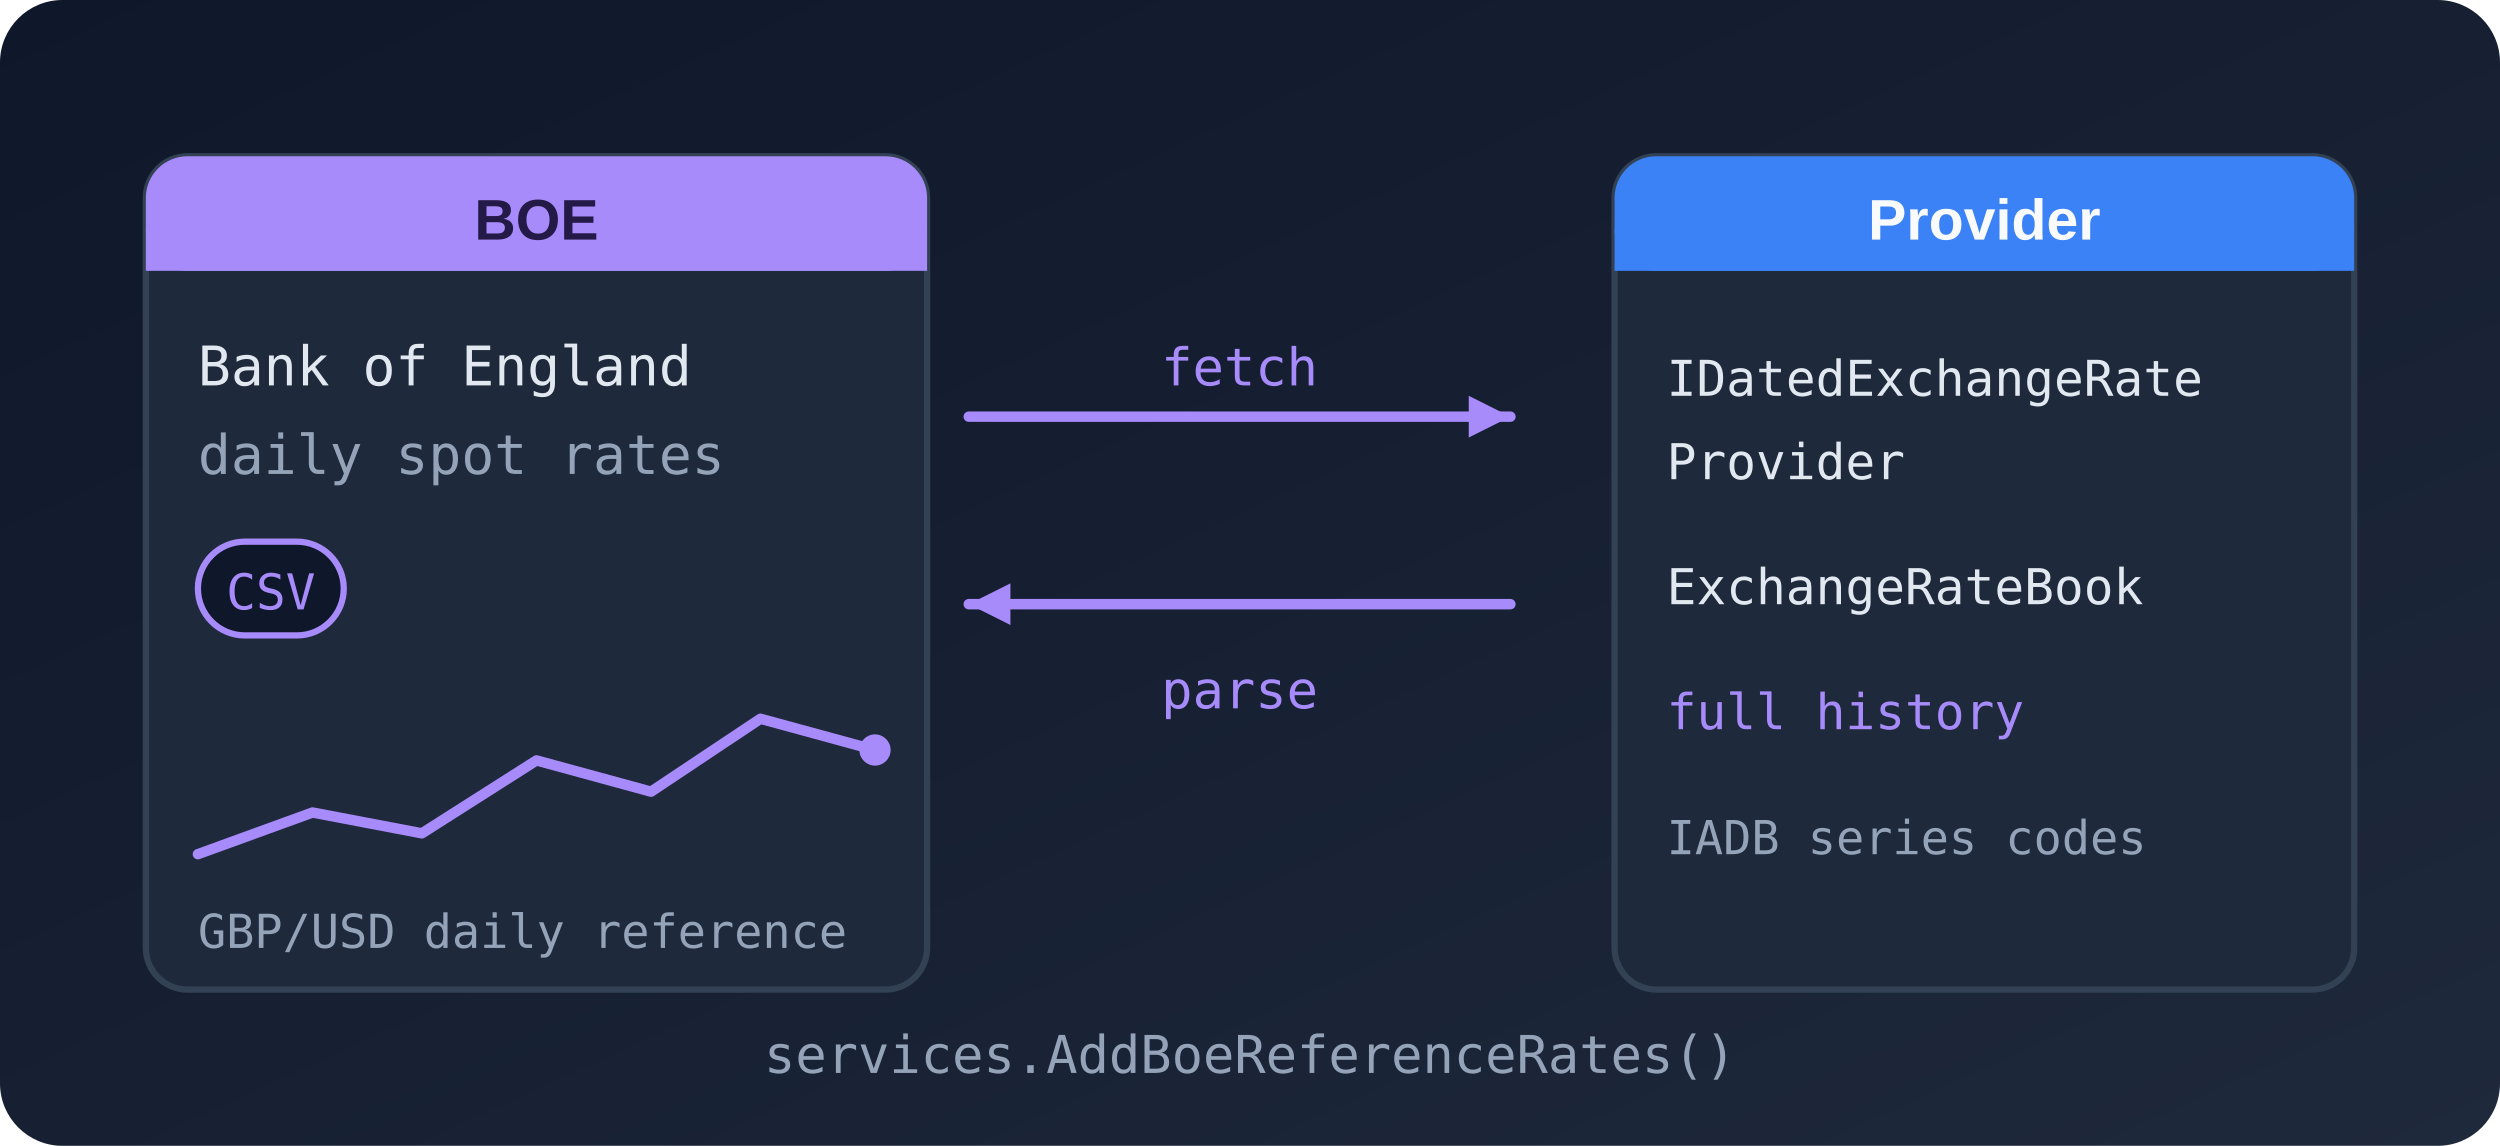
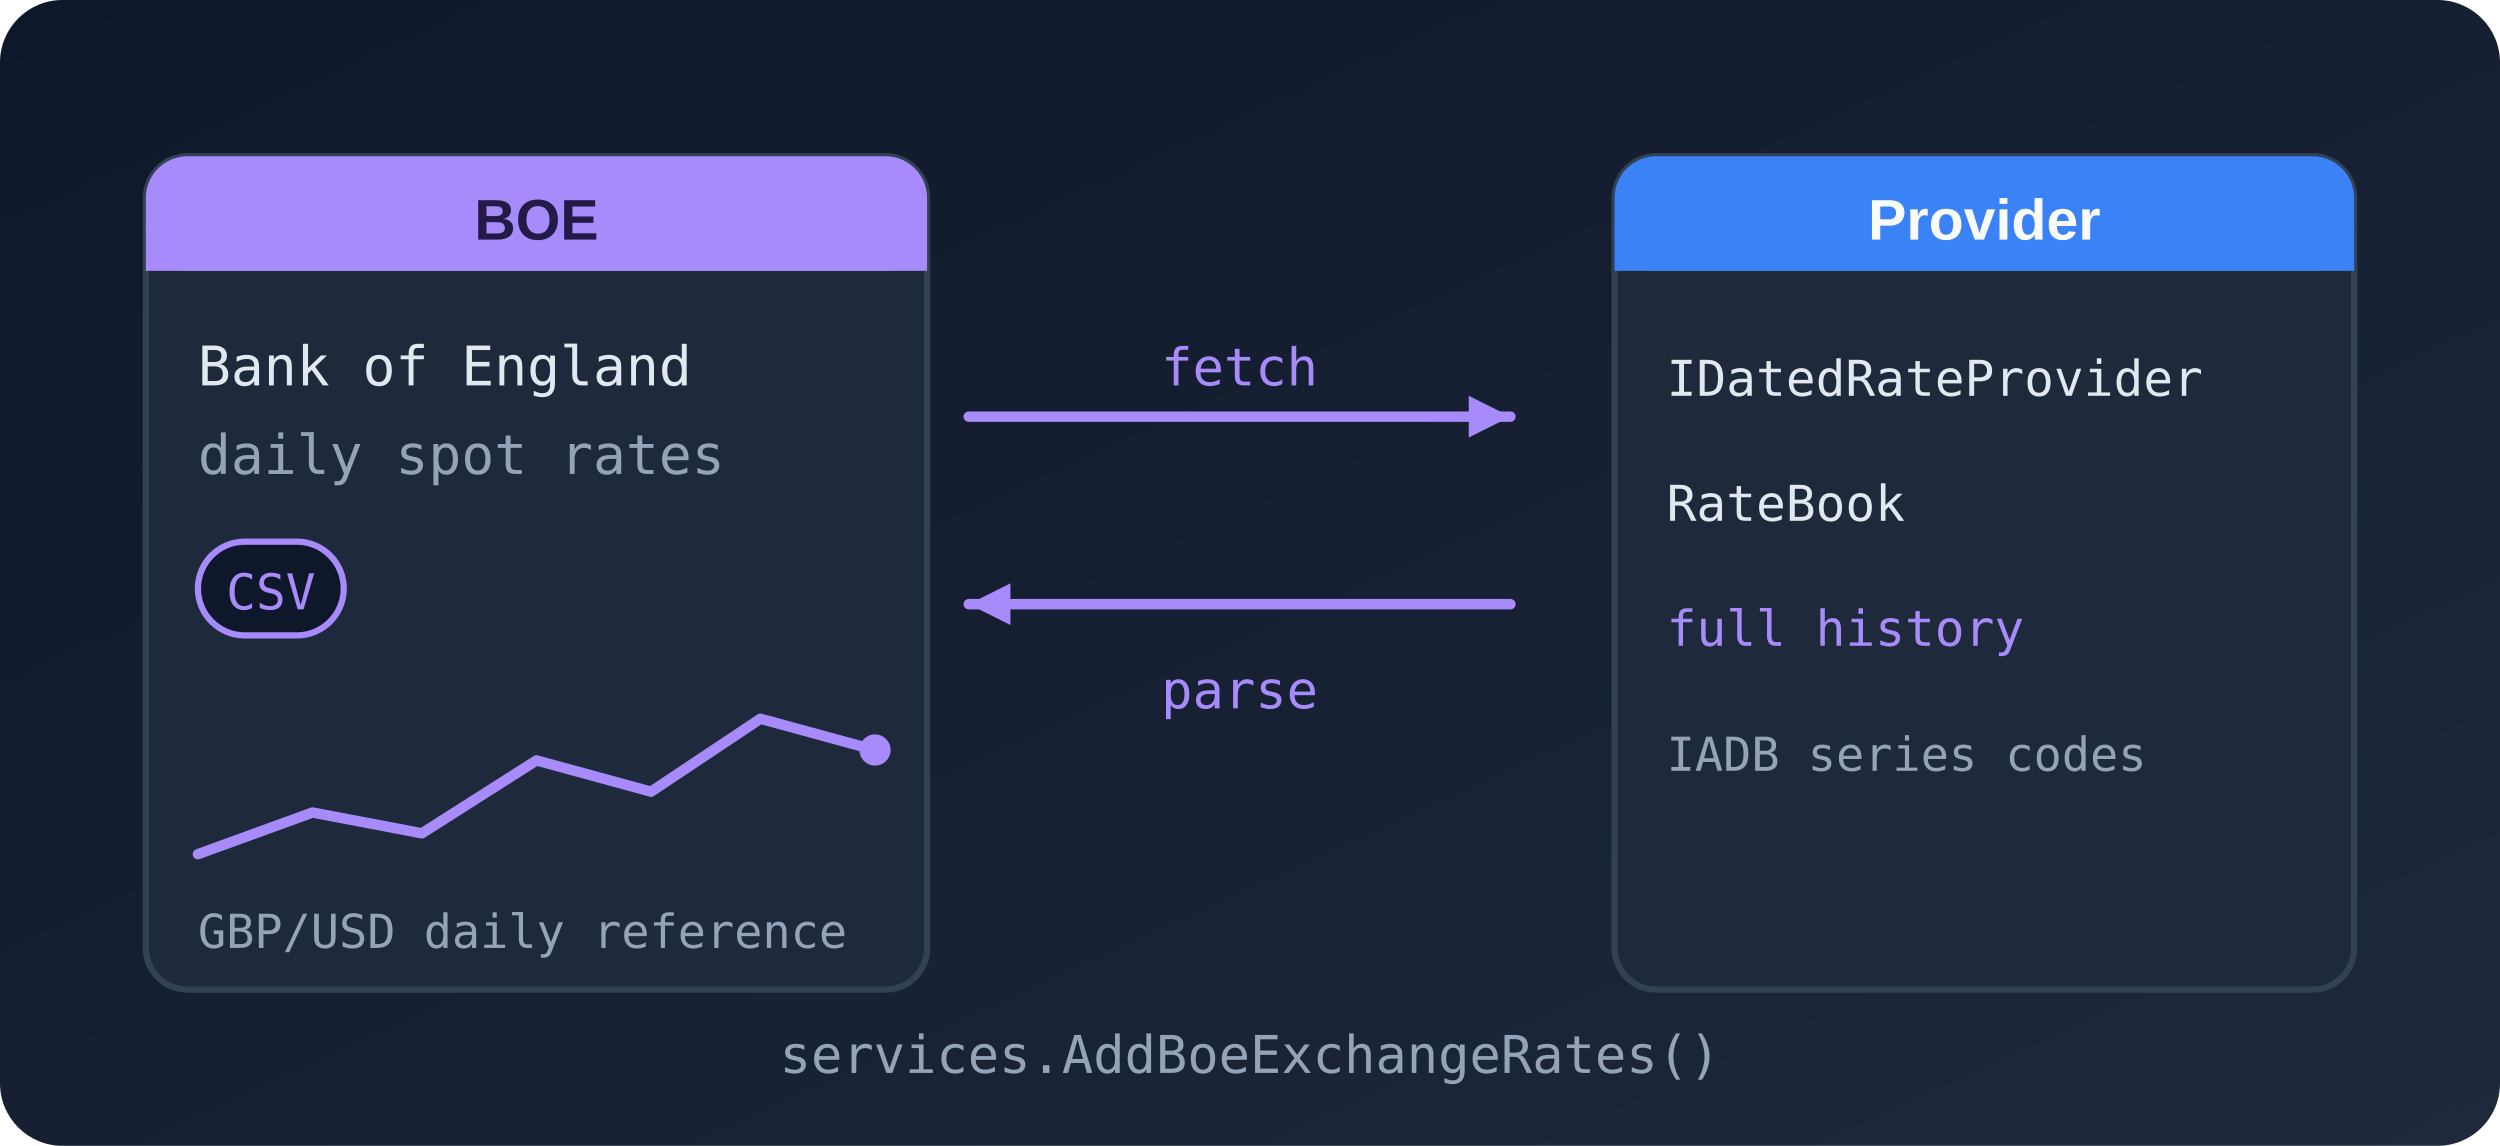
<svg xmlns="http://www.w3.org/2000/svg" viewBox="0 0 480 220" role="img" aria-label="Bodu.Financial.ExchangeRates.Boe — Bank of England exchange-rate provider">
  <defs>
    <linearGradient id="fxboe-bg" x1="0" y1="0" x2="1" y2="1">
      <stop offset="0" stop-color="#0F172A" />
      <stop offset="1" stop-color="#1E293B" />
    </linearGradient>
  </defs>
  <rect width="480" height="220" rx="12" fill="url(#fxboe-bg)" />
  <g transform="translate(28 30)" font-family="'Segoe UI','Helvetica Neue',Arial,sans-serif" font-size="11">
    <rect width="150" height="160" rx="8" fill="#1E293B" stroke="#334155" stroke-width="1.2" />
    <rect width="150" height="22" rx="8" fill="#A78BFA" />
    <rect y="14" width="150" height="8" fill="#A78BFA" />
    <text x="75" y="16" fill="#241A47" text-anchor="middle" font-weight="700" font-size="11">BOE</text>
    <g fill="#E2E8F0" font-family="'Consolas','Menlo',monospace" font-size="10.5">
      <text x="10" y="44">Bank of England</text>
      <text x="10" y="61">
        <tspan fill="#94A3B8">daily spot rates</tspan>
      </text>
    </g>
    <rect x="10" y="74" width="28" height="18" rx="9" fill="#0F172A" stroke="#A78BFA" stroke-width="1.2" />
    <text x="24" y="87" fill="#A78BFA" text-anchor="middle" font-family="'Consolas','Menlo',monospace" font-size="9.5">CSV</text>
    <g transform="translate(10 100)">
      <polyline points="0,34 22,26 43,30 65,16 87,22 108,8 130,14" fill="none" stroke="#A78BFA" stroke-width="2" stroke-linecap="round" stroke-linejoin="round" />
      <circle cx="130" cy="14" r="3" fill="#A78BFA" />
      <text x="0" y="52" fill="#94A3B8" font-family="'Consolas','Menlo',monospace" font-size="9">GBP/USD daily reference</text>
    </g>
  </g>
  <g transform="translate(186 80)" fill="none" stroke="#A78BFA" stroke-width="2" stroke-linecap="round">
    <line x1="0" y1="0" x2="104" y2="0" />
    <polygon points="104,0 96,-4 96,4" fill="#A78BFA" stroke="none" />
    <line x1="104" y1="36" x2="0" y2="36" />
    <polygon points="0,36 8,32 8,40" fill="#A78BFA" stroke="none" />
  </g>
  <g transform="translate(186 80)" fill="#A78BFA" font-family="'Consolas','Menlo',monospace" font-size="10" text-anchor="middle">
    <text x="52" y="-6">fetch</text>
    <text x="52" y="56">parse</text>
  </g>
  <g transform="translate(310 30)" font-family="'Segoe UI','Helvetica Neue',Arial,sans-serif" font-size="11">
    <rect width="142" height="160" rx="8" fill="#1E293B" stroke="#334155" stroke-width="1.2" />
    <rect width="142" height="22" rx="8" fill="#3B82F6" />
    <rect y="14" width="142" height="8" fill="#3B82F6" />
    <text x="71" y="16" fill="#F8FAFC" text-anchor="middle" font-weight="700" font-size="11">Provider</text>
    <g fill="#E2E8F0" font-family="'Consolas','Menlo',monospace" font-size="9.5">
-       <text x="10" y="46">IDatedExchangeRate</text>
-       <text x="10" y="62">Provider</text>
-       <text x="10" y="86">ExchangeRateBook</text>
-       <text x="10" y="110">
+       <text x="10" y="46">IDatedRateProvider</text>
+       <text x="10" y="70">RateBook</text>
+       <text x="10" y="94">
        <tspan fill="#A78BFA">full history</tspan>
      </text>
-       <text x="10" y="134">
+       <text x="10" y="118">
        <tspan fill="#94A3B8" font-size="9">IADB series codes</tspan>
      </text>
    </g>
  </g>
  <g fill="#94A3B8" font-family="'Consolas','Menlo',monospace" font-size="10">
-     <text x="240" y="206" text-anchor="middle">services.AddBoeReferenceRates()</text>
+     <text x="240" y="206" text-anchor="middle">services.AddBoeExchangeRates()</text>
  </g>
</svg>
